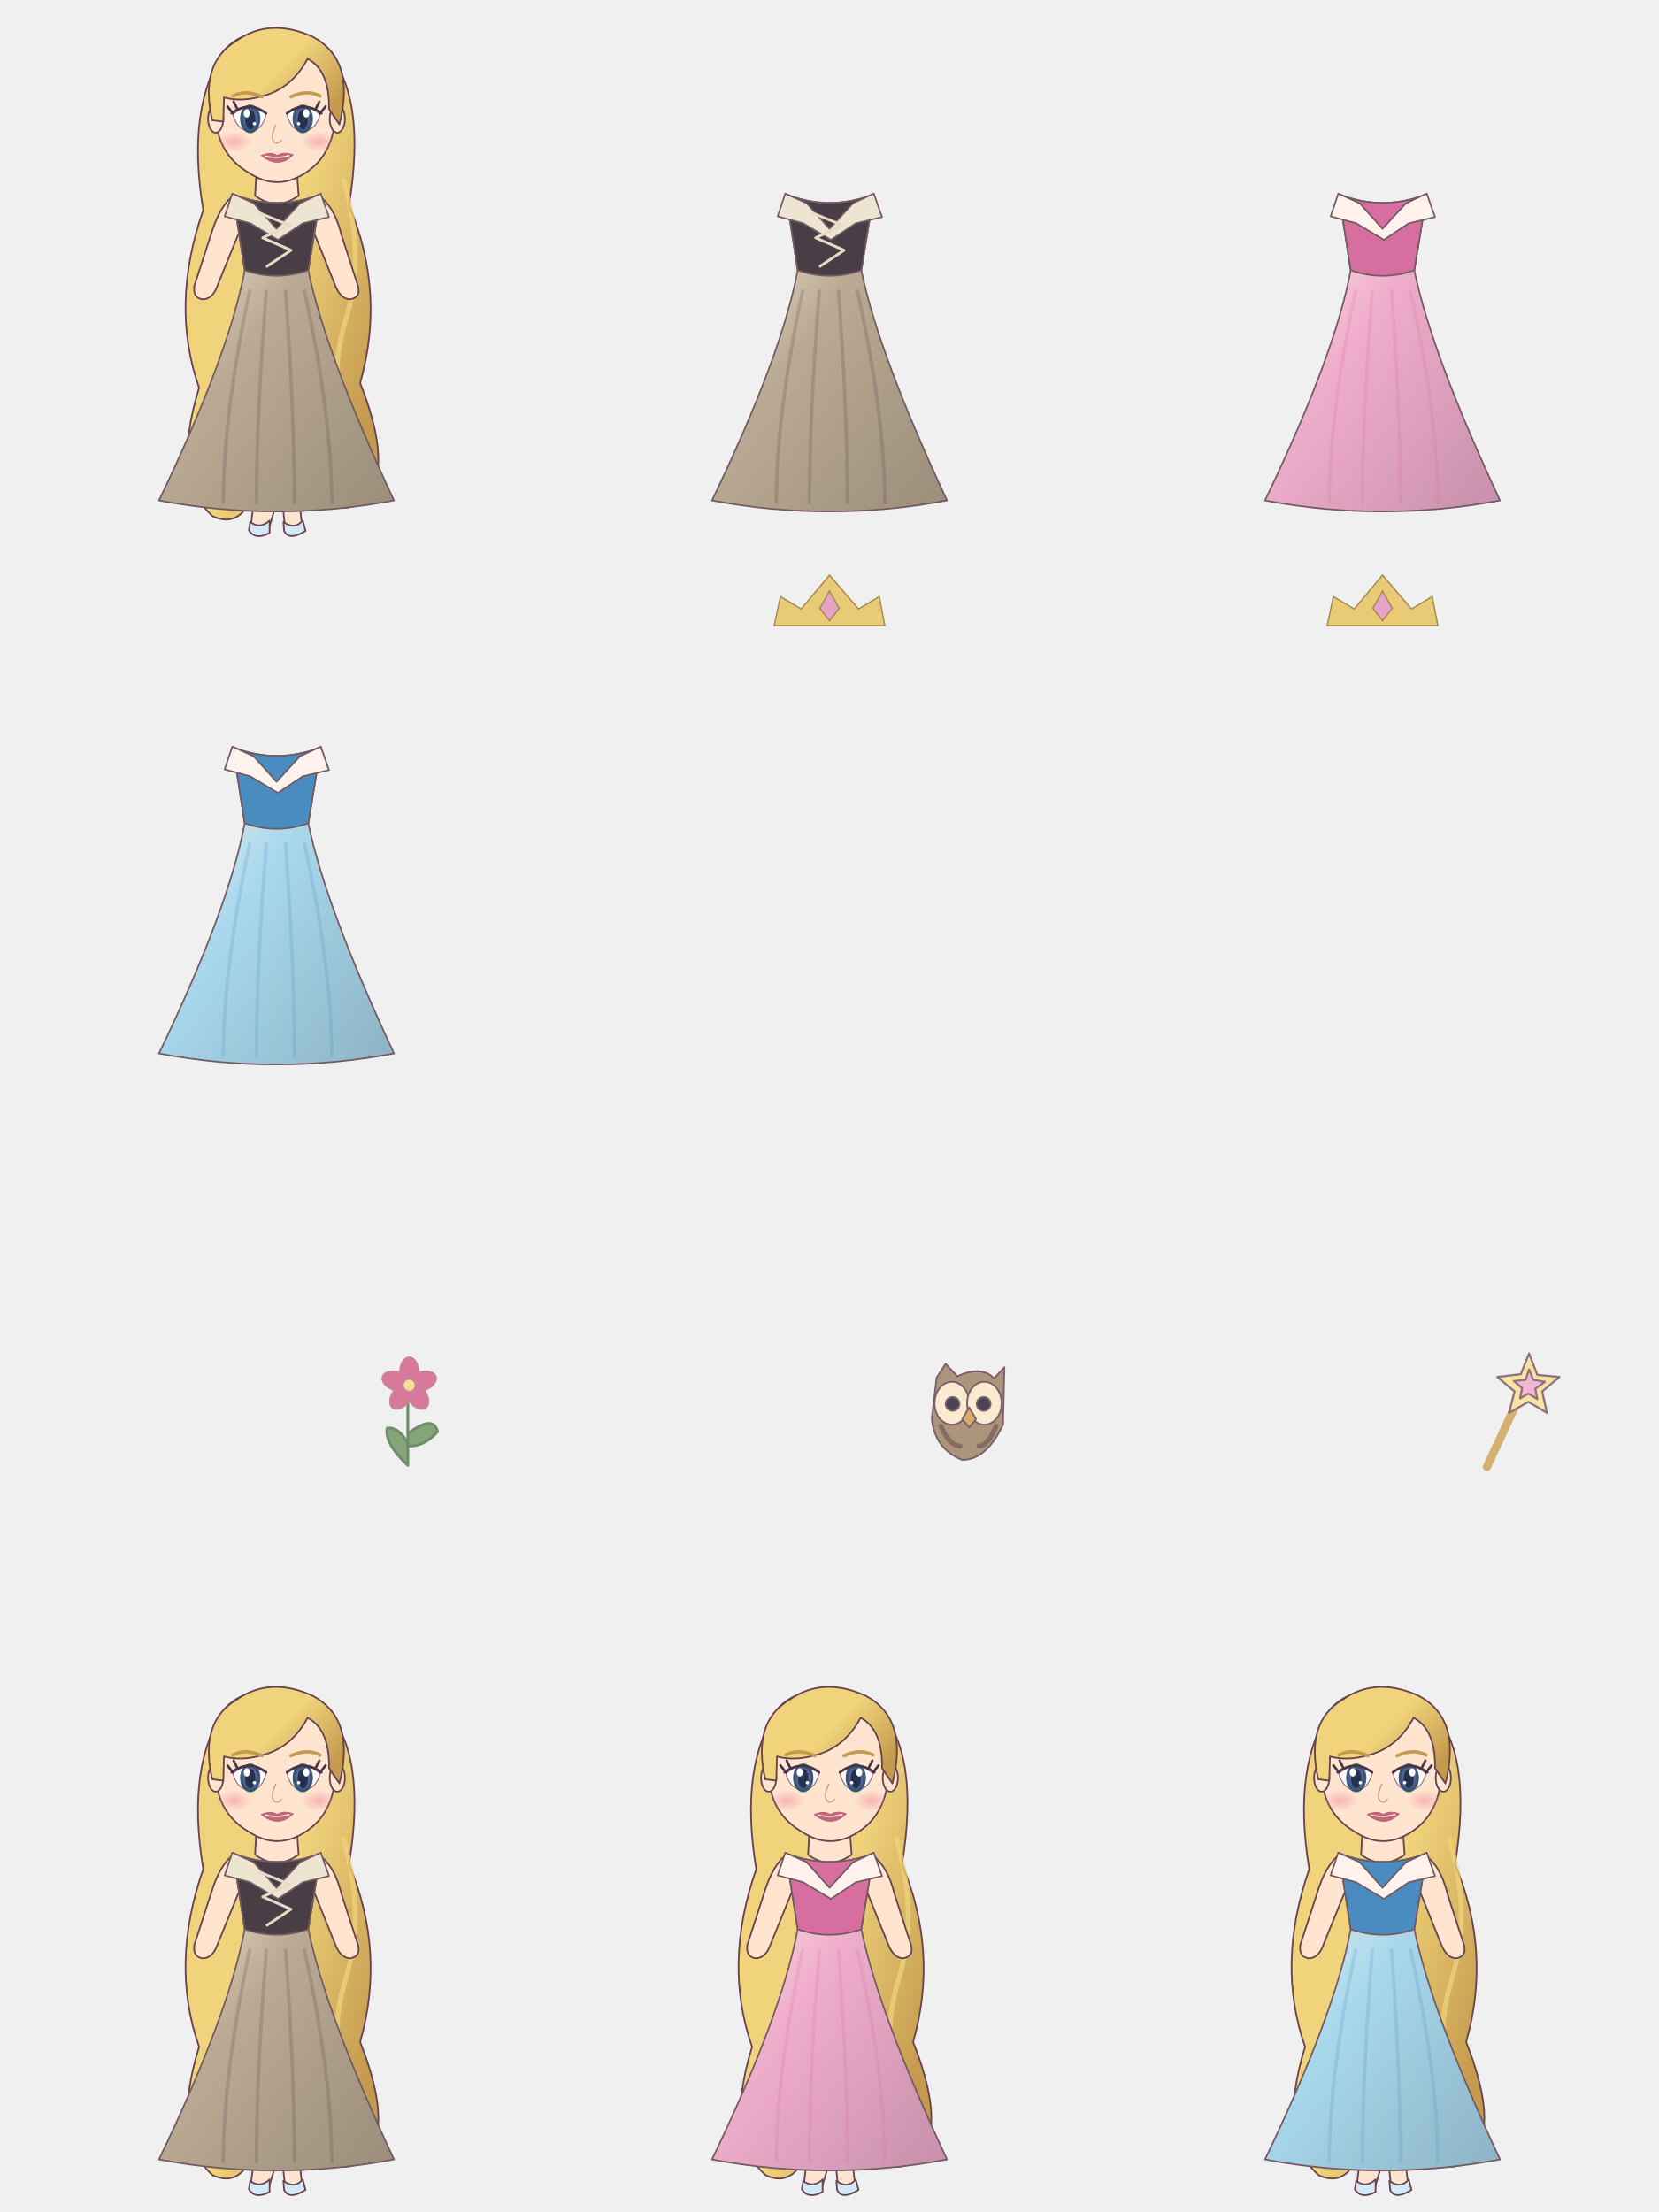
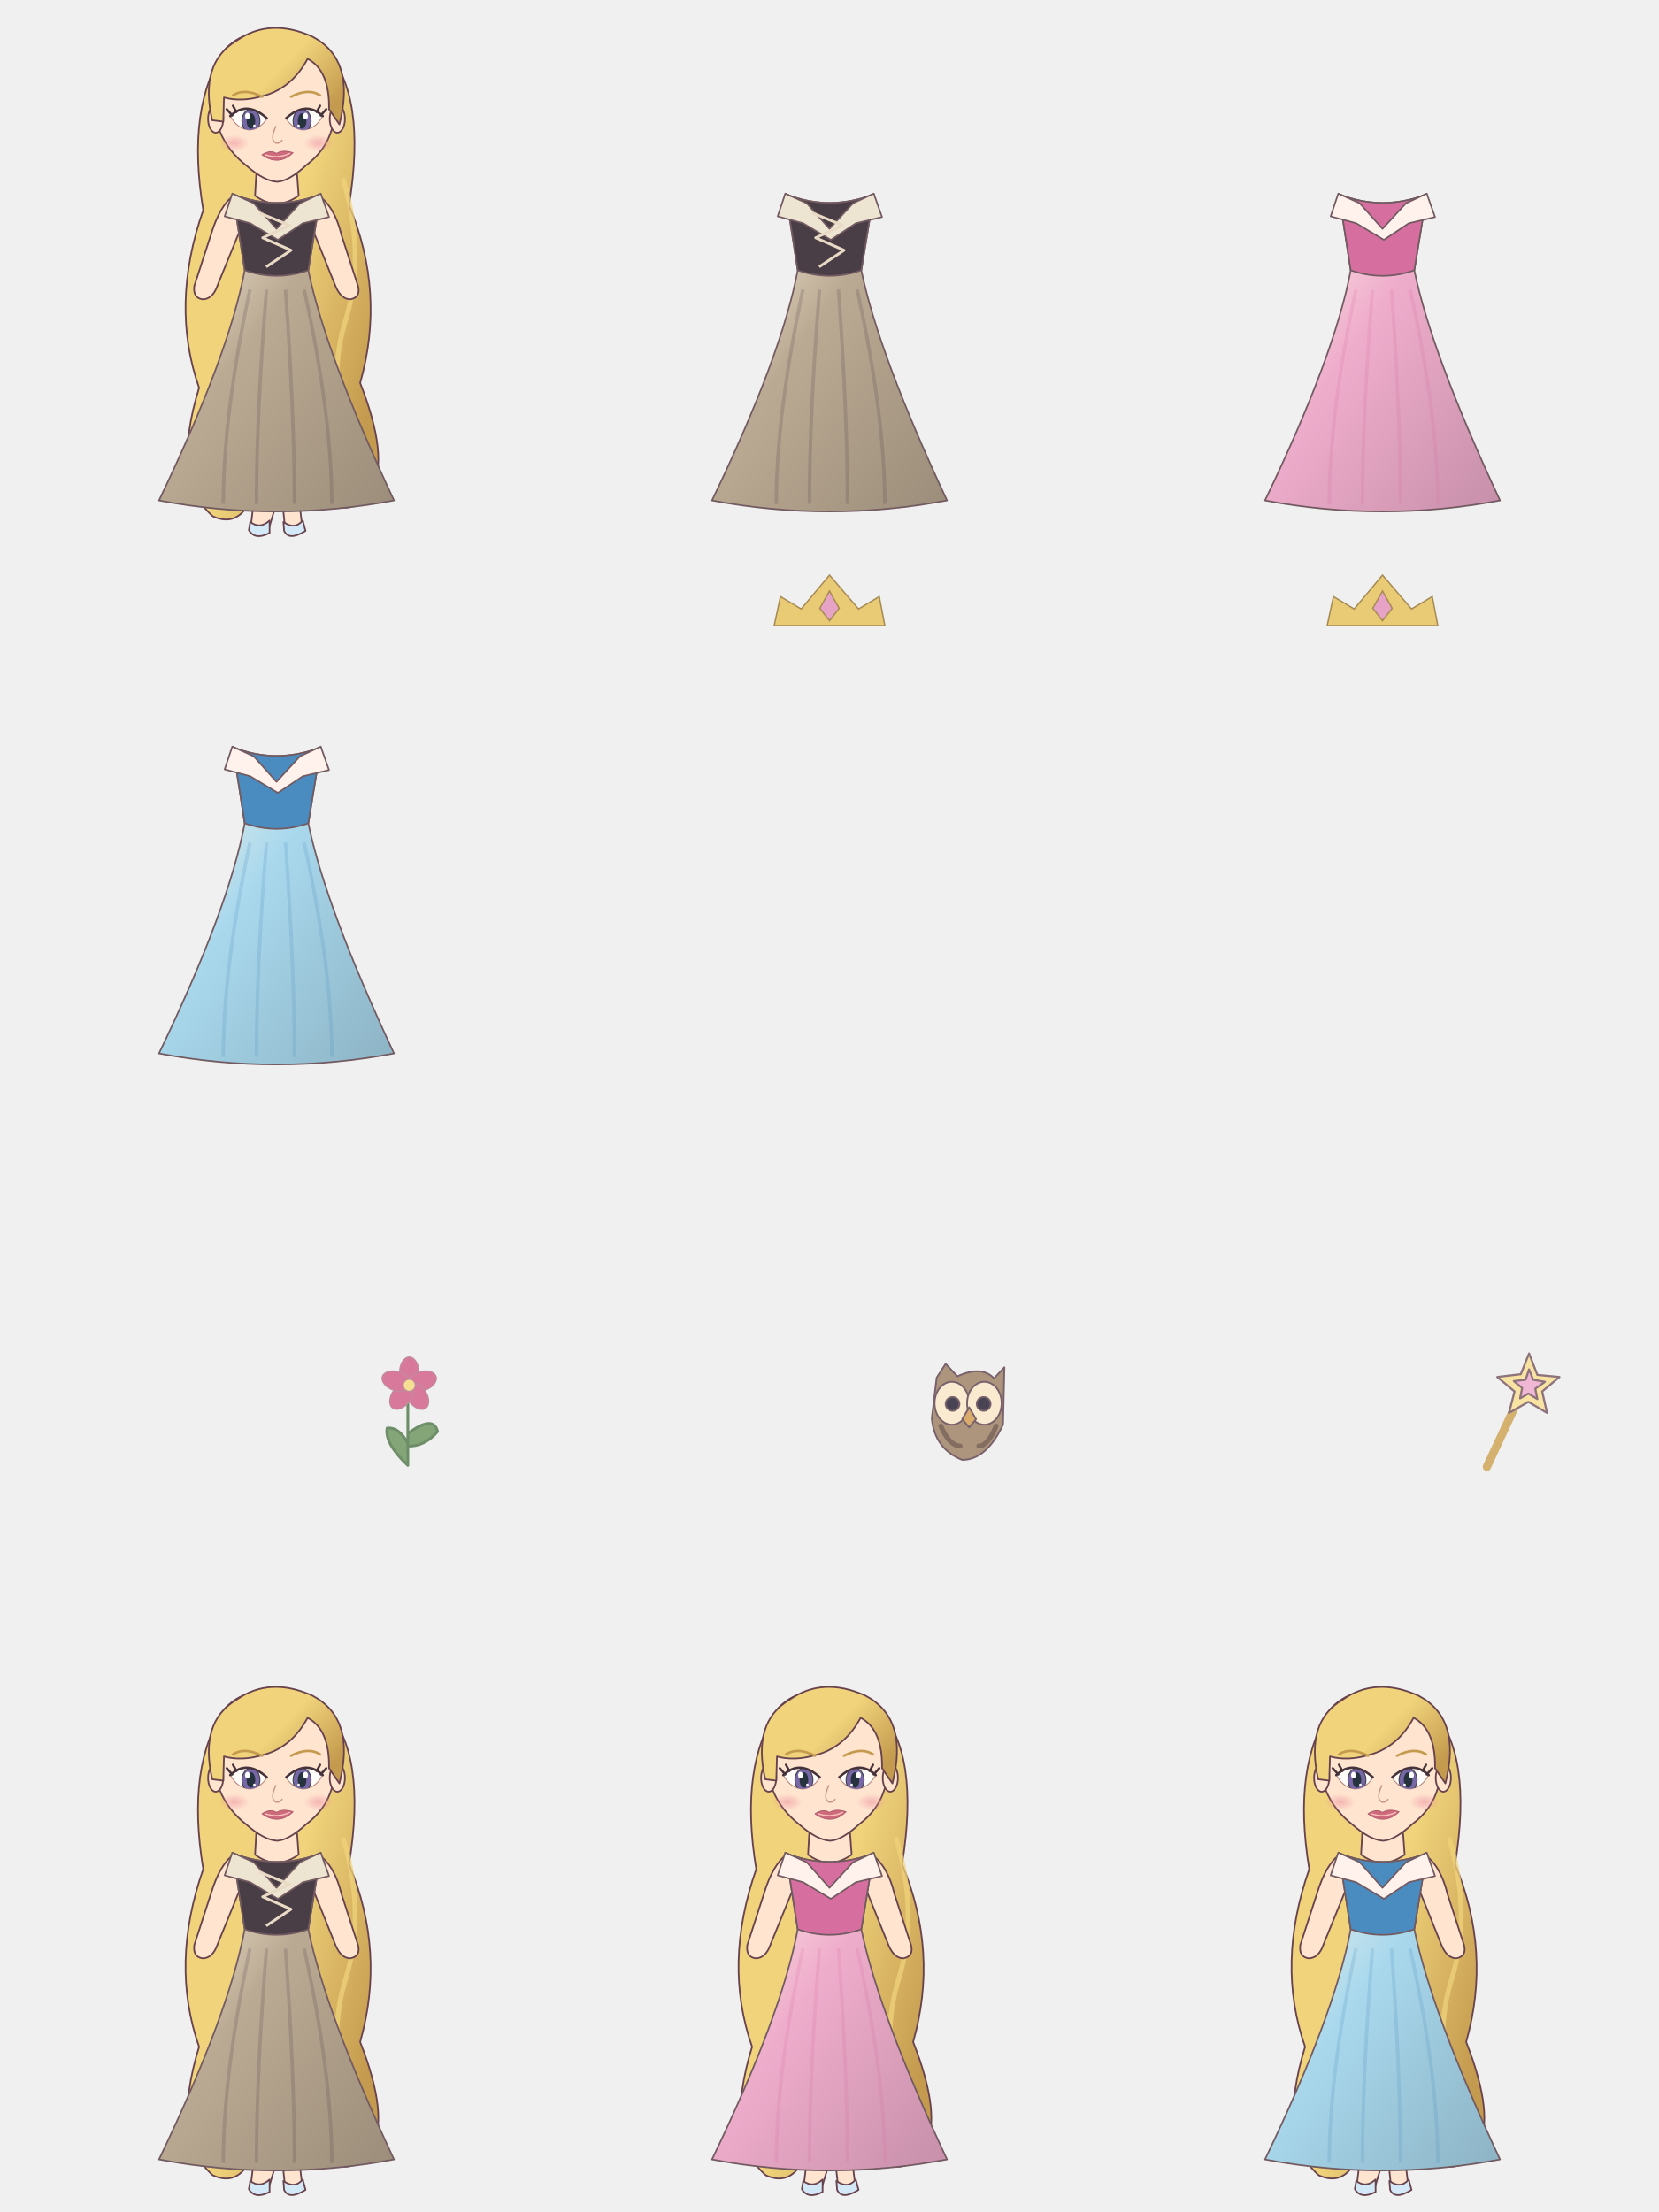
<svg xmlns="http://www.w3.org/2000/svg" width="2400" height="3200" viewBox="0 0 2400 3200">
  <g transform="translate(0 0)">
    <defs>
      <linearGradient id="aurora-face-0-hair" x2="1" y2=".7">
        <stop stop-color="#f0d37b" />
        <stop offset=".55" stop-color="#f0d37b" />
        <stop offset="1" stop-color="#c49a4e" />
      </linearGradient>
      <radialGradient id="aurora-face-0-skin" cx=".4" cy=".3" r=".8">
        <stop stop-color="#ffe4cf" />
        <stop offset="1" stop-color="#ffe4cf" />
      </radialGradient>
      <radialGradient id="aurora-face-0-iris">
        <stop stop-color="#b1e4d8" />
        <stop offset=".45" stop-color="#736caf" />
        <stop offset="1" stop-color="#274d69" />
      </radialGradient>
      <radialGradient id="aurora-face-0-blush">
        <stop stop-color="#ec8d9b" stop-opacity=".55" />
        <stop offset="1" stop-color="#ec8d9b" stop-opacity="0" />
      </radialGradient>
    </defs>
    <g transform="translate(100 0)" stroke="#68434e" stroke-width="2.4" stroke-linejoin="round" stroke-linecap="round">
      <path d="M226 72 Q169 153 194 304 Q146 441 188 561 Q147 694 208 747 Q248 765 267 713 L351 711 Q406 760 438 707 Q463 661 421 554 Q458 424 405 297 Q431 136 371 73Z" fill="url(#aurora-face-0-hair)" />
      <path d="M208 258 Q189 367 218 453 T211 670" fill="none" stroke="#f0d37b" stroke-width="7" opacity=".75" />
      <path d="M397 261 Q429 370 400 463 T408 662" fill="none" stroke="#f0d37b" stroke-width="7" opacity=".75" />
      <path d="M272 228 L269 283 Q300 306 332 283 L328 228 M238 283 Q218 297 205 340 L181 414 Q179 431 193 433 Q208 433 215 412 L248 331 M361 283 Q384 299 394 340 L418 414 Q422 430 407 433 Q393 433 385 413 L352 331 M267 726 L263 760 Q264 776 287 771 L299 731 M309 731 L312 760 Q315 777 338 769 L333 726" fill="#ffe4cf" />
      <path d="M262 755 Q276 766 290 753 L290 771 Q269 782 260 767Z M310 755 Q326 767 338 753 L342 768 Q318 783 311 768Z" fill="#d4e9f7" />
-       <path d="M213 128 Q204 78 247 55 Q298 33 349 57 Q395 81 389 135 L382 191 Q373 230 342 250 Q301 277 260 250 Q226 230 216 194Z" fill="url(#aurora-face-0-skin)" />
+       <path d="M213 128 Q204 78 247 55 Q298 33 349 57 Q395 81 389 135 L380 187 Q371 218 343 239 Q318 262 301 263 Q282 262 257 240 Q230 219 218 190Z" fill="url(#aurora-face-0-skin)" />
      <ellipse cx="212" cy="172" rx="11" ry="20" fill="#ffe4cf" />
      <ellipse cx="388" cy="172" rx="11" ry="20" fill="#ffe4cf" />
      <path d="M207 174 Q188 91 242 59 Q290 25 352 53 Q415 86 391 180 L376 158 Q377 102 345 85 Q322 128 280 139 Q249 148 224 141 L223 176Z" fill="url(#aurora-face-0-hair)" />
-       <g transform="translate(261 169) scale(1 1)">
-         <path d="M-24 -3 Q-4 -23 24 -4 Q18 21 0 21 Q-18 19 -24 -3Z" fill="#fffaf7" stroke="#976c80" stroke-width="1.5" />
-         <ellipse cx="1" cy="3" rx="14" ry="20" fill="url(#aurora-face-0-iris)" stroke="#385c68" stroke-width="1.4" />
-         <ellipse cx="1" cy="4" rx="7.5" ry="14" fill="#24334d" stroke="none" />
-         <ellipse cx="-4" cy="-5" rx="4.5" ry="6" fill="#fff" stroke="none" />
-         <circle cx="7" cy="10" r="2.4" fill="#fff" stroke="none" />
-         <path d="M-26 -5 Q0 -24 24 -5 M-24 -5 l-8 -10 M-18 -12 l-5 -10" fill="none" stroke="#473247" stroke-width="3.5" />
-         <path d="M-24 -30 Q-6 -40 18 -29" fill="none" stroke="#c49a4e" stroke-width="4.8" />
-       </g>
-       <g transform="translate(339 169) scale(-1 1)">
-         <path d="M-24 -3 Q-4 -23 24 -4 Q18 21 0 21 Q-18 19 -24 -3Z" fill="#fffaf7" stroke="#976c80" stroke-width="1.5" />
-         <ellipse cx="1" cy="3" rx="14" ry="20" fill="url(#aurora-face-0-iris)" stroke="#385c68" stroke-width="1.4" />
-         <ellipse cx="1" cy="4" rx="7.5" ry="14" fill="#24334d" stroke="none" />
-         <ellipse cx="-4" cy="-5" rx="4.5" ry="6" fill="#fff" stroke="none" />
-         <circle cx="7" cy="10" r="2.4" fill="#fff" stroke="none" />
-         <path d="M-26 -5 Q0 -24 24 -5 M-24 -5 l-8 -10 M-18 -12 l-5 -10" fill="none" stroke="#473247" stroke-width="3.5" />
-         <path d="M-24 -30 Q-6 -40 18 -29" fill="none" stroke="#c49a4e" stroke-width="4.8" />
-       </g>
-       <ellipse cx="239" cy="205" rx="26" ry="15" fill="url(#aurora-face-0-blush)" stroke="none" />
-       <ellipse cx="361" cy="205" rx="26" ry="15" fill="url(#aurora-face-0-blush)" stroke="none" />
-       <path d="M299 181 Q289 202 299 207 Q305 207 307 203" fill="none" stroke="#d09d8e" stroke-width="2" />
-       <path d="M278 225 Q292 219 301 225 Q311 219 324 224 Q303 245 278 225Z" fill="#c8657b" stroke="#b96374" stroke-width="1.3" />
-       <path d="M284 226 Q302 230 318 225" fill="none" stroke="#fff0e7" stroke-width="2" />
+       <g transform="translate(260 174) scale(1 1)">
+         <defs>
+           <clipPath id="aurora-face-0-eye-260">
+             <path d="M-26 -5 Q-3 -28 26 -2 Q15 14 0 14 Q-17 12 -26 -5Z" />
+           </clipPath>
+         </defs>
+         <path d="M-26 -5 Q-3 -28 26 -2 Q15 14 0 14 Q-17 12 -26 -5Z" fill="#fffdf9" stroke="#b7877f" stroke-width="1.4" />
+         <g clip-path="url(#aurora-face-0-eye-260)">
+           <ellipse cx="3" cy="1" rx="13" ry="17" fill="#7867a7" stroke="#3f424b" stroke-width="1.5" />
+           <ellipse cx="3" cy="1" rx="6.24" ry="11.2" fill="#26323d" stroke="none" />
+           <ellipse cx="-2" cy="-6" rx="3.5" ry="4.8" fill="#fff" stroke="none" />
+           <circle cx="8" cy="8" r="1.8" fill="#fff" stroke="none" />
+         </g>
+         <path d="M-27 -6 Q-3 -29 26 -3 M-24 -7 l-8 -9 M-18 -12 l-5 -9" fill="none" stroke="#45333c" stroke-width="3.3" />
+         <path d="M-23 -36 Q-6 -47 19 -34" fill="none" stroke="#c49a4e" stroke-width="3.5" />
+       </g>
+       <g transform="translate(340 174) scale(-1 1)">
+         <defs>
+           <clipPath id="aurora-face-0-eye-340">
+             <path d="M-26 -5 Q-3 -28 26 -2 Q15 14 0 14 Q-17 12 -26 -5Z" />
+           </clipPath>
+         </defs>
+         <path d="M-26 -5 Q-3 -28 26 -2 Q15 14 0 14 Q-17 12 -26 -5Z" fill="#fffdf9" stroke="#b7877f" stroke-width="1.4" />
+         <g clip-path="url(#aurora-face-0-eye-340)">
+           <ellipse cx="3" cy="1" rx="13" ry="17" fill="#7867a7" stroke="#3f424b" stroke-width="1.5" />
+           <ellipse cx="3" cy="1" rx="6.24" ry="11.2" fill="#26323d" stroke="none" />
+           <ellipse cx="-2" cy="-6" rx="3.5" ry="4.8" fill="#fff" stroke="none" />
+           <circle cx="8" cy="8" r="1.8" fill="#fff" stroke="none" />
+         </g>
+         <path d="M-27 -6 Q-3 -29 26 -3 M-24 -7 l-8 -9 M-18 -12 l-5 -9" fill="none" stroke="#45333c" stroke-width="3.3" />
+         <path d="M-23 -36 Q-6 -47 19 -34" fill="none" stroke="#c49a4e" stroke-width="3.5" />
+       </g>
+       <ellipse cx="239" cy="207" rx="22" ry="12" fill="url(#aurora-face-0-blush)" stroke="none" />
+       <ellipse cx="361" cy="207" rx="22" ry="12" fill="url(#aurora-face-0-blush)" stroke="none" />
+       <path d="M299 183 Q290 202 299 207 Q305 208 308 203" fill="none" stroke="#c6927e" stroke-width="1.8" />
+       <path d="M279 224 Q291 216 300 222 Q309 216 324 221 Q303 241 279 224Z" fill="#ce6a7c" stroke="#ad596b" stroke-width="1.2" />
+       <path d="M284 224 Q302 230 319 222" fill="none" stroke="#f8c4bb" stroke-width="1.8" />
    </g>
    <defs>
      <linearGradient id="aurora-costume-0-dress" x1="0" y1="0" x2="1" y2="1">
        <stop stop-color="#fff7e7" />
        <stop offset=".42" stop-color="#bbaa93" />
        <stop offset="1" stop-color="#9b8d7a" />
      </linearGradient>
      <linearGradient id="aurora-costume-0-hair" x2="1" y2=".8">
        <stop stop-color="#fff3cf" />
        <stop offset=".4" stop-color="#bbaa93" />
        <stop offset="1" stop-color="#9b8d7a" />
      </linearGradient>
      <radialGradient id="aurora-costume-0-skin">
        <stop stop-color="#fff1df" />
        <stop offset="1" stop-color="#efc9b1" />
      </radialGradient>
    </defs>
    <g transform="translate(100 0)" stroke="#725a61" stroke-width="2.3" stroke-linejoin="round">
      <path d="M237 281 Q300 306 364 281 L346 391 Q371 512 470 724 Q300 756 130 724 Q231 514 254 391Z" fill="url(#aurora-costume-0-dress)" />
      <path d="M237 281 Q300 306 364 281 L346 391 Q300 407 254 391Z" fill="#493d46" />
      <path d="M261.5 419 Q223 600 223 729" fill="none" stroke="#493d46" opacity=".2" stroke-width="5" />
      <path d="M285.5 419 Q271 600 271 729" fill="none" stroke="#493d46" opacity=".2" stroke-width="5" />
      <path d="M313.0 419 Q326 600 326 729" fill="none" stroke="#493d46" opacity=".2" stroke-width="5" />
      <path d="M340.0 419 Q380 600 380 729" fill="none" stroke="#493d46" opacity=".2" stroke-width="5" />
      <path d="M236 280 L267 294 L300 331 L334 294 L364 280 L376 314 L338 323 L302 347 L262 323 L225 313Z" fill="#eee4d2" />
      <path d="M275 308 L319 326 L280 344 L321 362 L285 386" stroke="#e8dac4" fill="none" stroke-width="4" />
    </g>
  </g>
  <g transform="translate(800 0)">
    <defs>
      <linearGradient id="aurora-costume-0-dress" x1="0" y1="0" x2="1" y2="1">
        <stop stop-color="#fff7e7" />
        <stop offset=".42" stop-color="#bbaa93" />
        <stop offset="1" stop-color="#9b8d7a" />
      </linearGradient>
      <linearGradient id="aurora-costume-0-hair" x2="1" y2=".8">
        <stop stop-color="#fff3cf" />
        <stop offset=".4" stop-color="#bbaa93" />
        <stop offset="1" stop-color="#9b8d7a" />
      </linearGradient>
      <radialGradient id="aurora-costume-0-skin">
        <stop stop-color="#fff1df" />
        <stop offset="1" stop-color="#efc9b1" />
      </radialGradient>
    </defs>
    <g transform="translate(100 0)" stroke="#725a61" stroke-width="2.3" stroke-linejoin="round">
      <path d="M237 281 Q300 306 364 281 L346 391 Q371 512 470 724 Q300 756 130 724 Q231 514 254 391Z" fill="url(#aurora-costume-0-dress)" />
      <path d="M237 281 Q300 306 364 281 L346 391 Q300 407 254 391Z" fill="#493d46" />
      <path d="M261.5 419 Q223 600 223 729" fill="none" stroke="#493d46" opacity=".2" stroke-width="5" />
      <path d="M285.5 419 Q271 600 271 729" fill="none" stroke="#493d46" opacity=".2" stroke-width="5" />
      <path d="M313.0 419 Q326 600 326 729" fill="none" stroke="#493d46" opacity=".2" stroke-width="5" />
      <path d="M340.0 419 Q380 600 380 729" fill="none" stroke="#493d46" opacity=".2" stroke-width="5" />
      <path d="M236 280 L267 294 L300 331 L334 294 L364 280 L376 314 L338 323 L302 347 L262 323 L225 313Z" fill="#eee4d2" />
      <path d="M275 308 L319 326 L280 344 L321 362 L285 386" stroke="#e8dac4" fill="none" stroke-width="4" />
    </g>
  </g>
  <g transform="translate(1600 0)">
    <defs>
      <linearGradient id="aurora-costume-1-dress" x1="0" y1="0" x2="1" y2="1">
        <stop stop-color="#fff7e7" />
        <stop offset=".42" stop-color="#efadcc" />
        <stop offset="1" stop-color="#c68fa9" />
      </linearGradient>
      <linearGradient id="aurora-costume-1-hair" x2="1" y2=".8">
        <stop stop-color="#fff3cf" />
        <stop offset=".4" stop-color="#efadcc" />
        <stop offset="1" stop-color="#c68fa9" />
      </linearGradient>
      <radialGradient id="aurora-costume-1-skin">
        <stop stop-color="#fff1df" />
        <stop offset="1" stop-color="#efc9b1" />
      </radialGradient>
    </defs>
    <g transform="translate(100 0)" stroke="#725a61" stroke-width="2.3" stroke-linejoin="round">
      <path d="M237 281 Q300 306 364 281 L346 391 Q371 512 470 724 Q300 756 130 724 Q231 514 254 391Z" fill="url(#aurora-costume-1-dress)" />
      <path d="M237 281 Q300 306 364 281 L346 391 Q300 407 254 391Z" fill="#d66f9f" />
      <path d="M261.5 419 Q223 600 223 729" fill="none" stroke="#d66f9f" opacity=".2" stroke-width="5" />
      <path d="M285.5 419 Q271 600 271 729" fill="none" stroke="#d66f9f" opacity=".2" stroke-width="5" />
      <path d="M313.0 419 Q326 600 326 729" fill="none" stroke="#d66f9f" opacity=".2" stroke-width="5" />
      <path d="M340.0 419 Q380 600 380 729" fill="none" stroke="#d66f9f" opacity=".2" stroke-width="5" />
      <path d="M236 280 L267 294 L300 331 L334 294 L364 280 L376 314 L338 323 L302 347 L262 323 L225 313Z" fill="#fff1eb" />
    </g>
  </g>
  <g transform="translate(0 800)">
    <defs>
      <linearGradient id="aurora-costume-2-dress" x1="0" y1="0" x2="1" y2="1">
        <stop stop-color="#fff7e7" />
        <stop offset=".42" stop-color="#a9d8ed" />
        <stop offset="1" stop-color="#8cb3c4" />
      </linearGradient>
      <linearGradient id="aurora-costume-2-hair" x2="1" y2=".8">
        <stop stop-color="#fff3cf" />
        <stop offset=".4" stop-color="#a9d8ed" />
        <stop offset="1" stop-color="#8cb3c4" />
      </linearGradient>
      <radialGradient id="aurora-costume-2-skin">
        <stop stop-color="#fff1df" />
        <stop offset="1" stop-color="#efc9b1" />
      </radialGradient>
    </defs>
    <g transform="translate(100 0)" stroke="#725a61" stroke-width="2.3" stroke-linejoin="round">
      <path d="M237 281 Q300 306 364 281 L346 391 Q371 512 470 724 Q300 756 130 724 Q231 514 254 391Z" fill="url(#aurora-costume-2-dress)" />
      <path d="M237 281 Q300 306 364 281 L346 391 Q300 407 254 391Z" fill="#4a8bc0" />
      <path d="M261.5 419 Q223 600 223 729" fill="none" stroke="#4a8bc0" opacity=".2" stroke-width="5" />
      <path d="M285.5 419 Q271 600 271 729" fill="none" stroke="#4a8bc0" opacity=".2" stroke-width="5" />
      <path d="M313.0 419 Q326 600 326 729" fill="none" stroke="#4a8bc0" opacity=".2" stroke-width="5" />
      <path d="M340.0 419 Q380 600 380 729" fill="none" stroke="#4a8bc0" opacity=".2" stroke-width="5" />
      <path d="M236 280 L267 294 L300 331 L334 294 L364 280 L376 314 L338 323 L302 347 L262 323 L225 313Z" fill="#fff1eb" />
    </g>
  </g>
  <g transform="translate(800 800)">
    <g fill="#e9cb76" stroke="#a68b54" stroke-width="2">
      <path d="M320 105 L329 63 L359 81 L400 32 L442 81 L472 63 L480 105Z" />
      <path d="M400 55 l14 25 -14 18 -14 -18Z" fill="#e7a3c5" />
    </g>
  </g>
  <g transform="translate(1600 800)">
    <g fill="#e9cb76" stroke="#a68b54" stroke-width="2">
      <path d="M320 105 L329 63 L359 81 L400 32 L442 81 L472 63 L480 105Z" />
      <path d="M400 55 l14 25 -14 18 -14 -18Z" fill="#e7a3c5" />
    </g>
  </g>
  <g transform="translate(0 1600)">
    <g transform="translate(515 348)" stroke="#79616b" stroke-width="2.5" stroke-linejoin="round" stroke-linecap="round">
      <path d="M75 82 V172 Q41 140 45 118 Q62 116 75 140 M75 126 Q112 98 118 123 Q99 145 75 144" fill="#84a577" stroke="#6e8e69" stroke-width="4" />
      <g transform="translate(77 56)" fill="#d8789b" stroke="#bf8d9b" stroke-width="1.6">
        <ellipse rx="13.92" ry="22.04" transform="rotate(0) translate(0 -18.85)" />
        <ellipse rx="13.92" ry="22.04" transform="rotate(72) translate(0 -18.85)" />
        <ellipse rx="13.92" ry="22.04" transform="rotate(144) translate(0 -18.85)" />
        <ellipse rx="13.92" ry="22.04" transform="rotate(216) translate(0 -18.85)" />
        <ellipse rx="13.92" ry="22.04" transform="rotate(288) translate(0 -18.85)" />
        <circle r="8.7" fill="#f6df92" />
      </g>
    </g>
  </g>
  <g transform="translate(800 1600)">
    <g transform="translate(515 348)" stroke="#79616b" stroke-width="2.5" stroke-linejoin="round" stroke-linecap="round">
      <path d="M40 45 L53 25 L70 43 Q105 27 123 46 L138 30 L136 113 Q112 164 77 164 Q37 148 33 104Z" fill="#ad947c" />
      <ellipse cx="62" cy="82" rx="25" ry="31" fill="#f9ead0" />
      <ellipse cx="109" cy="82" rx="25" ry="31" fill="#f9ead0" />
      <circle cx="63" cy="83" r="10" fill="#494453" />
      <circle cx="108" cy="83" r="10" fill="#494453" />
      <path d="M77 105 l10 -17 10 17 -10 12Z" fill="#d8ab6d" />
      <path d="M46 115 Q58 143 74 144 M126 115 Q114 144 101 144" fill="none" stroke="#826d60" stroke-width="7" />
    </g>
  </g>
  <g transform="translate(1600 1600)">
    <g stroke="#8d737c" stroke-width="3" stroke-linecap="round" stroke-linejoin="round">
      <path d="M551 522 L613 389" stroke="#d4b16f" stroke-width="12" />
      <path d="M612 358 L624 389 L656 392 L631 413 L638 444 L611 428 L583 444 L591 413 L566 392 L600 388Z" fill="#f9e3a3" />
      <path d="M612 381 L618 396 L635 399 L621 409 L624 424 L611 416 L599 423 L602 408 L590 398 L607 396Z" fill="#f0b7d4" />
    </g>
  </g>
  <g transform="translate(0 2400)">
    <defs>
      <linearGradient id="aurora-face-0-hair" x2="1" y2=".7">
        <stop stop-color="#f0d37b" />
        <stop offset=".55" stop-color="#f0d37b" />
        <stop offset="1" stop-color="#c49a4e" />
      </linearGradient>
      <radialGradient id="aurora-face-0-skin" cx=".4" cy=".3" r=".8">
        <stop stop-color="#ffe4cf" />
        <stop offset="1" stop-color="#ffe4cf" />
      </radialGradient>
      <radialGradient id="aurora-face-0-iris">
        <stop stop-color="#b1e4d8" />
        <stop offset=".45" stop-color="#736caf" />
        <stop offset="1" stop-color="#274d69" />
      </radialGradient>
      <radialGradient id="aurora-face-0-blush">
        <stop stop-color="#ec8d9b" stop-opacity=".55" />
        <stop offset="1" stop-color="#ec8d9b" stop-opacity="0" />
      </radialGradient>
    </defs>
    <g transform="translate(100 0)" stroke="#68434e" stroke-width="2.4" stroke-linejoin="round" stroke-linecap="round">
      <path d="M226 72 Q169 153 194 304 Q146 441 188 561 Q147 694 208 747 Q248 765 267 713 L351 711 Q406 760 438 707 Q463 661 421 554 Q458 424 405 297 Q431 136 371 73Z" fill="url(#aurora-face-0-hair)" />
      <path d="M208 258 Q189 367 218 453 T211 670" fill="none" stroke="#f0d37b" stroke-width="7" opacity=".75" />
      <path d="M397 261 Q429 370 400 463 T408 662" fill="none" stroke="#f0d37b" stroke-width="7" opacity=".75" />
      <path d="M272 228 L269 283 Q300 306 332 283 L328 228 M238 283 Q218 297 205 340 L181 414 Q179 431 193 433 Q208 433 215 412 L248 331 M361 283 Q384 299 394 340 L418 414 Q422 430 407 433 Q393 433 385 413 L352 331 M267 726 L263 760 Q264 776 287 771 L299 731 M309 731 L312 760 Q315 777 338 769 L333 726" fill="#ffe4cf" />
      <path d="M262 755 Q276 766 290 753 L290 771 Q269 782 260 767Z M310 755 Q326 767 338 753 L342 768 Q318 783 311 768Z" fill="#d4e9f7" />
-       <path d="M213 128 Q204 78 247 55 Q298 33 349 57 Q395 81 389 135 L382 191 Q373 230 342 250 Q301 277 260 250 Q226 230 216 194Z" fill="url(#aurora-face-0-skin)" />
+       <path d="M213 128 Q204 78 247 55 Q298 33 349 57 Q395 81 389 135 L380 187 Q371 218 343 239 Q318 262 301 263 Q282 262 257 240 Q230 219 218 190Z" fill="url(#aurora-face-0-skin)" />
      <ellipse cx="212" cy="172" rx="11" ry="20" fill="#ffe4cf" />
      <ellipse cx="388" cy="172" rx="11" ry="20" fill="#ffe4cf" />
      <path d="M207 174 Q188 91 242 59 Q290 25 352 53 Q415 86 391 180 L376 158 Q377 102 345 85 Q322 128 280 139 Q249 148 224 141 L223 176Z" fill="url(#aurora-face-0-hair)" />
-       <g transform="translate(261 169) scale(1 1)">
-         <path d="M-24 -3 Q-4 -23 24 -4 Q18 21 0 21 Q-18 19 -24 -3Z" fill="#fffaf7" stroke="#976c80" stroke-width="1.5" />
-         <ellipse cx="1" cy="3" rx="14" ry="20" fill="url(#aurora-face-0-iris)" stroke="#385c68" stroke-width="1.4" />
-         <ellipse cx="1" cy="4" rx="7.5" ry="14" fill="#24334d" stroke="none" />
-         <ellipse cx="-4" cy="-5" rx="4.5" ry="6" fill="#fff" stroke="none" />
-         <circle cx="7" cy="10" r="2.4" fill="#fff" stroke="none" />
-         <path d="M-26 -5 Q0 -24 24 -5 M-24 -5 l-8 -10 M-18 -12 l-5 -10" fill="none" stroke="#473247" stroke-width="3.5" />
-         <path d="M-24 -30 Q-6 -40 18 -29" fill="none" stroke="#c49a4e" stroke-width="4.8" />
-       </g>
-       <g transform="translate(339 169) scale(-1 1)">
-         <path d="M-24 -3 Q-4 -23 24 -4 Q18 21 0 21 Q-18 19 -24 -3Z" fill="#fffaf7" stroke="#976c80" stroke-width="1.5" />
-         <ellipse cx="1" cy="3" rx="14" ry="20" fill="url(#aurora-face-0-iris)" stroke="#385c68" stroke-width="1.4" />
-         <ellipse cx="1" cy="4" rx="7.5" ry="14" fill="#24334d" stroke="none" />
-         <ellipse cx="-4" cy="-5" rx="4.5" ry="6" fill="#fff" stroke="none" />
-         <circle cx="7" cy="10" r="2.4" fill="#fff" stroke="none" />
-         <path d="M-26 -5 Q0 -24 24 -5 M-24 -5 l-8 -10 M-18 -12 l-5 -10" fill="none" stroke="#473247" stroke-width="3.5" />
-         <path d="M-24 -30 Q-6 -40 18 -29" fill="none" stroke="#c49a4e" stroke-width="4.8" />
-       </g>
-       <ellipse cx="239" cy="205" rx="26" ry="15" fill="url(#aurora-face-0-blush)" stroke="none" />
-       <ellipse cx="361" cy="205" rx="26" ry="15" fill="url(#aurora-face-0-blush)" stroke="none" />
-       <path d="M299 181 Q289 202 299 207 Q305 207 307 203" fill="none" stroke="#d09d8e" stroke-width="2" />
-       <path d="M278 225 Q292 219 301 225 Q311 219 324 224 Q303 245 278 225Z" fill="#c8657b" stroke="#b96374" stroke-width="1.3" />
-       <path d="M284 226 Q302 230 318 225" fill="none" stroke="#fff0e7" stroke-width="2" />
+       <g transform="translate(260 174) scale(1 1)">
+         <defs>
+           <clipPath id="aurora-face-0-eye-260">
+             <path d="M-26 -5 Q-3 -28 26 -2 Q15 14 0 14 Q-17 12 -26 -5Z" />
+           </clipPath>
+         </defs>
+         <path d="M-26 -5 Q-3 -28 26 -2 Q15 14 0 14 Q-17 12 -26 -5Z" fill="#fffdf9" stroke="#b7877f" stroke-width="1.4" />
+         <g clip-path="url(#aurora-face-0-eye-260)">
+           <ellipse cx="3" cy="1" rx="13" ry="17" fill="#7867a7" stroke="#3f424b" stroke-width="1.5" />
+           <ellipse cx="3" cy="1" rx="6.24" ry="11.2" fill="#26323d" stroke="none" />
+           <ellipse cx="-2" cy="-6" rx="3.5" ry="4.8" fill="#fff" stroke="none" />
+           <circle cx="8" cy="8" r="1.8" fill="#fff" stroke="none" />
+         </g>
+         <path d="M-27 -6 Q-3 -29 26 -3 M-24 -7 l-8 -9 M-18 -12 l-5 -9" fill="none" stroke="#45333c" stroke-width="3.3" />
+         <path d="M-23 -36 Q-6 -47 19 -34" fill="none" stroke="#c49a4e" stroke-width="3.5" />
+       </g>
+       <g transform="translate(340 174) scale(-1 1)">
+         <defs>
+           <clipPath id="aurora-face-0-eye-340">
+             <path d="M-26 -5 Q-3 -28 26 -2 Q15 14 0 14 Q-17 12 -26 -5Z" />
+           </clipPath>
+         </defs>
+         <path d="M-26 -5 Q-3 -28 26 -2 Q15 14 0 14 Q-17 12 -26 -5Z" fill="#fffdf9" stroke="#b7877f" stroke-width="1.4" />
+         <g clip-path="url(#aurora-face-0-eye-340)">
+           <ellipse cx="3" cy="1" rx="13" ry="17" fill="#7867a7" stroke="#3f424b" stroke-width="1.5" />
+           <ellipse cx="3" cy="1" rx="6.24" ry="11.2" fill="#26323d" stroke="none" />
+           <ellipse cx="-2" cy="-6" rx="3.5" ry="4.8" fill="#fff" stroke="none" />
+           <circle cx="8" cy="8" r="1.8" fill="#fff" stroke="none" />
+         </g>
+         <path d="M-27 -6 Q-3 -29 26 -3 M-24 -7 l-8 -9 M-18 -12 l-5 -9" fill="none" stroke="#45333c" stroke-width="3.3" />
+         <path d="M-23 -36 Q-6 -47 19 -34" fill="none" stroke="#c49a4e" stroke-width="3.5" />
+       </g>
+       <ellipse cx="239" cy="207" rx="22" ry="12" fill="url(#aurora-face-0-blush)" stroke="none" />
+       <ellipse cx="361" cy="207" rx="22" ry="12" fill="url(#aurora-face-0-blush)" stroke="none" />
+       <path d="M299 183 Q290 202 299 207 Q305 208 308 203" fill="none" stroke="#c6927e" stroke-width="1.8" />
+       <path d="M279 224 Q291 216 300 222 Q309 216 324 221 Q303 241 279 224Z" fill="#ce6a7c" stroke="#ad596b" stroke-width="1.2" />
+       <path d="M284 224 Q302 230 319 222" fill="none" stroke="#f8c4bb" stroke-width="1.8" />
    </g>
    <defs>
      <linearGradient id="aurora-costume-0-dress" x1="0" y1="0" x2="1" y2="1">
        <stop stop-color="#fff7e7" />
        <stop offset=".42" stop-color="#bbaa93" />
        <stop offset="1" stop-color="#9b8d7a" />
      </linearGradient>
      <linearGradient id="aurora-costume-0-hair" x2="1" y2=".8">
        <stop stop-color="#fff3cf" />
        <stop offset=".4" stop-color="#bbaa93" />
        <stop offset="1" stop-color="#9b8d7a" />
      </linearGradient>
      <radialGradient id="aurora-costume-0-skin">
        <stop stop-color="#fff1df" />
        <stop offset="1" stop-color="#efc9b1" />
      </radialGradient>
    </defs>
    <g transform="translate(100 0)" stroke="#725a61" stroke-width="2.3" stroke-linejoin="round">
      <path d="M237 281 Q300 306 364 281 L346 391 Q371 512 470 724 Q300 756 130 724 Q231 514 254 391Z" fill="url(#aurora-costume-0-dress)" />
      <path d="M237 281 Q300 306 364 281 L346 391 Q300 407 254 391Z" fill="#493d46" />
      <path d="M261.5 419 Q223 600 223 729" fill="none" stroke="#493d46" opacity=".2" stroke-width="5" />
      <path d="M285.5 419 Q271 600 271 729" fill="none" stroke="#493d46" opacity=".2" stroke-width="5" />
      <path d="M313.0 419 Q326 600 326 729" fill="none" stroke="#493d46" opacity=".2" stroke-width="5" />
      <path d="M340.0 419 Q380 600 380 729" fill="none" stroke="#493d46" opacity=".2" stroke-width="5" />
      <path d="M236 280 L267 294 L300 331 L334 294 L364 280 L376 314 L338 323 L302 347 L262 323 L225 313Z" fill="#eee4d2" />
      <path d="M275 308 L319 326 L280 344 L321 362 L285 386" stroke="#e8dac4" fill="none" stroke-width="4" />
    </g>
  </g>
  <g transform="translate(800 2400)">
    <defs>
      <linearGradient id="aurora-face-1-hair" x2="1" y2=".7">
        <stop stop-color="#f0d37b" />
        <stop offset=".55" stop-color="#f0d37b" />
        <stop offset="1" stop-color="#c49a4e" />
      </linearGradient>
      <radialGradient id="aurora-face-1-skin" cx=".4" cy=".3" r=".8">
        <stop stop-color="#ffe4cf" />
        <stop offset="1" stop-color="#ffe4cf" />
      </radialGradient>
      <radialGradient id="aurora-face-1-iris">
        <stop stop-color="#b1e4d8" />
        <stop offset=".45" stop-color="#736caf" />
        <stop offset="1" stop-color="#274d69" />
      </radialGradient>
      <radialGradient id="aurora-face-1-blush">
        <stop stop-color="#ec8d9b" stop-opacity=".55" />
        <stop offset="1" stop-color="#ec8d9b" stop-opacity="0" />
      </radialGradient>
    </defs>
    <g transform="translate(100 0)" stroke="#68434e" stroke-width="2.4" stroke-linejoin="round" stroke-linecap="round">
      <path d="M226 72 Q169 153 194 304 Q146 441 188 561 Q147 694 208 747 Q248 765 267 713 L351 711 Q406 760 438 707 Q463 661 421 554 Q458 424 405 297 Q431 136 371 73Z" fill="url(#aurora-face-1-hair)" />
      <path d="M208 258 Q189 367 218 453 T211 670" fill="none" stroke="#f0d37b" stroke-width="7" opacity=".75" />
      <path d="M397 261 Q429 370 400 463 T408 662" fill="none" stroke="#f0d37b" stroke-width="7" opacity=".75" />
      <path d="M272 228 L269 283 Q300 306 332 283 L328 228 M238 283 Q218 297 205 340 L181 414 Q179 431 193 433 Q208 433 215 412 L248 331 M361 283 Q384 299 394 340 L418 414 Q422 430 407 433 Q393 433 385 413 L352 331 M267 726 L263 760 Q264 776 287 771 L299 731 M309 731 L312 760 Q315 777 338 769 L333 726" fill="#ffe4cf" />
      <path d="M262 755 Q276 766 290 753 L290 771 Q269 782 260 767Z M310 755 Q326 767 338 753 L342 768 Q318 783 311 768Z" fill="#d4e9f7" />
-       <path d="M213 128 Q204 78 247 55 Q298 33 349 57 Q395 81 389 135 L382 191 Q373 230 342 250 Q301 277 260 250 Q226 230 216 194Z" fill="url(#aurora-face-1-skin)" />
+       <path d="M213 128 Q204 78 247 55 Q298 33 349 57 Q395 81 389 135 L380 187 Q371 218 343 239 Q318 262 301 263 Q282 262 257 240 Q230 219 218 190Z" fill="url(#aurora-face-1-skin)" />
      <ellipse cx="212" cy="172" rx="11" ry="20" fill="#ffe4cf" />
      <ellipse cx="388" cy="172" rx="11" ry="20" fill="#ffe4cf" />
      <path d="M207 174 Q188 91 242 59 Q290 25 352 53 Q415 86 391 180 L376 158 Q377 102 345 85 Q322 128 280 139 Q249 148 224 141 L223 176Z" fill="url(#aurora-face-1-hair)" />
-       <g transform="translate(261 169) scale(1 1)">
-         <path d="M-24 -3 Q-4 -23 24 -4 Q18 21 0 21 Q-18 19 -24 -3Z" fill="#fffaf7" stroke="#976c80" stroke-width="1.5" />
-         <ellipse cx="1" cy="3" rx="14" ry="20" fill="url(#aurora-face-1-iris)" stroke="#385c68" stroke-width="1.4" />
-         <ellipse cx="1" cy="4" rx="7.5" ry="14" fill="#24334d" stroke="none" />
-         <ellipse cx="-4" cy="-5" rx="4.5" ry="6" fill="#fff" stroke="none" />
-         <circle cx="7" cy="10" r="2.4" fill="#fff" stroke="none" />
-         <path d="M-26 -5 Q0 -24 24 -5 M-24 -5 l-8 -10 M-18 -12 l-5 -10" fill="none" stroke="#473247" stroke-width="3.5" />
-         <path d="M-24 -30 Q-6 -40 18 -29" fill="none" stroke="#c49a4e" stroke-width="4.8" />
-       </g>
-       <g transform="translate(339 169) scale(-1 1)">
-         <path d="M-24 -3 Q-4 -23 24 -4 Q18 21 0 21 Q-18 19 -24 -3Z" fill="#fffaf7" stroke="#976c80" stroke-width="1.5" />
-         <ellipse cx="1" cy="3" rx="14" ry="20" fill="url(#aurora-face-1-iris)" stroke="#385c68" stroke-width="1.4" />
-         <ellipse cx="1" cy="4" rx="7.5" ry="14" fill="#24334d" stroke="none" />
-         <ellipse cx="-4" cy="-5" rx="4.5" ry="6" fill="#fff" stroke="none" />
-         <circle cx="7" cy="10" r="2.4" fill="#fff" stroke="none" />
-         <path d="M-26 -5 Q0 -24 24 -5 M-24 -5 l-8 -10 M-18 -12 l-5 -10" fill="none" stroke="#473247" stroke-width="3.5" />
-         <path d="M-24 -30 Q-6 -40 18 -29" fill="none" stroke="#c49a4e" stroke-width="4.8" />
-       </g>
-       <ellipse cx="239" cy="205" rx="26" ry="15" fill="url(#aurora-face-1-blush)" stroke="none" />
-       <ellipse cx="361" cy="205" rx="26" ry="15" fill="url(#aurora-face-1-blush)" stroke="none" />
-       <path d="M299 181 Q289 202 299 207 Q305 207 307 203" fill="none" stroke="#d09d8e" stroke-width="2" />
-       <path d="M278 225 Q292 219 301 225 Q311 219 324 224 Q303 245 278 225Z" fill="#c8657b" stroke="#b96374" stroke-width="1.3" />
-       <path d="M284 226 Q302 230 318 225" fill="none" stroke="#fff0e7" stroke-width="2" />
+       <g transform="translate(260 174) scale(1 1)">
+         <defs>
+           <clipPath id="aurora-face-1-eye-260">
+             <path d="M-26 -5 Q-3 -28 26 -2 Q15 14 0 14 Q-17 12 -26 -5Z" />
+           </clipPath>
+         </defs>
+         <path d="M-26 -5 Q-3 -28 26 -2 Q15 14 0 14 Q-17 12 -26 -5Z" fill="#fffdf9" stroke="#b7877f" stroke-width="1.4" />
+         <g clip-path="url(#aurora-face-1-eye-260)">
+           <ellipse cx="3" cy="1" rx="13" ry="17" fill="#7867a7" stroke="#3f424b" stroke-width="1.5" />
+           <ellipse cx="3" cy="1" rx="6.24" ry="11.2" fill="#26323d" stroke="none" />
+           <ellipse cx="-2" cy="-6" rx="3.5" ry="4.8" fill="#fff" stroke="none" />
+           <circle cx="8" cy="8" r="1.8" fill="#fff" stroke="none" />
+         </g>
+         <path d="M-27 -6 Q-3 -29 26 -3 M-24 -7 l-8 -9 M-18 -12 l-5 -9" fill="none" stroke="#45333c" stroke-width="3.3" />
+         <path d="M-23 -36 Q-6 -47 19 -34" fill="none" stroke="#c49a4e" stroke-width="3.5" />
+       </g>
+       <g transform="translate(340 174) scale(-1 1)">
+         <defs>
+           <clipPath id="aurora-face-1-eye-340">
+             <path d="M-26 -5 Q-3 -28 26 -2 Q15 14 0 14 Q-17 12 -26 -5Z" />
+           </clipPath>
+         </defs>
+         <path d="M-26 -5 Q-3 -28 26 -2 Q15 14 0 14 Q-17 12 -26 -5Z" fill="#fffdf9" stroke="#b7877f" stroke-width="1.4" />
+         <g clip-path="url(#aurora-face-1-eye-340)">
+           <ellipse cx="3" cy="1" rx="13" ry="17" fill="#7867a7" stroke="#3f424b" stroke-width="1.5" />
+           <ellipse cx="3" cy="1" rx="6.24" ry="11.2" fill="#26323d" stroke="none" />
+           <ellipse cx="-2" cy="-6" rx="3.5" ry="4.8" fill="#fff" stroke="none" />
+           <circle cx="8" cy="8" r="1.8" fill="#fff" stroke="none" />
+         </g>
+         <path d="M-27 -6 Q-3 -29 26 -3 M-24 -7 l-8 -9 M-18 -12 l-5 -9" fill="none" stroke="#45333c" stroke-width="3.3" />
+         <path d="M-23 -36 Q-6 -47 19 -34" fill="none" stroke="#c49a4e" stroke-width="3.5" />
+       </g>
+       <ellipse cx="239" cy="207" rx="22" ry="12" fill="url(#aurora-face-1-blush)" stroke="none" />
+       <ellipse cx="361" cy="207" rx="22" ry="12" fill="url(#aurora-face-1-blush)" stroke="none" />
+       <path d="M299 183 Q290 202 299 207 Q305 208 308 203" fill="none" stroke="#c6927e" stroke-width="1.8" />
+       <path d="M279 224 Q291 216 300 222 Q309 216 324 221 Q303 241 279 224Z" fill="#ce6a7c" stroke="#ad596b" stroke-width="1.2" />
+       <path d="M284 224 Q302 230 319 222" fill="none" stroke="#f8c4bb" stroke-width="1.8" />
    </g>
    <defs>
      <linearGradient id="aurora-costume-1-dress" x1="0" y1="0" x2="1" y2="1">
        <stop stop-color="#fff7e7" />
        <stop offset=".42" stop-color="#efadcc" />
        <stop offset="1" stop-color="#c68fa9" />
      </linearGradient>
      <linearGradient id="aurora-costume-1-hair" x2="1" y2=".8">
        <stop stop-color="#fff3cf" />
        <stop offset=".4" stop-color="#efadcc" />
        <stop offset="1" stop-color="#c68fa9" />
      </linearGradient>
      <radialGradient id="aurora-costume-1-skin">
        <stop stop-color="#fff1df" />
        <stop offset="1" stop-color="#efc9b1" />
      </radialGradient>
    </defs>
    <g transform="translate(100 0)" stroke="#725a61" stroke-width="2.3" stroke-linejoin="round">
      <path d="M237 281 Q300 306 364 281 L346 391 Q371 512 470 724 Q300 756 130 724 Q231 514 254 391Z" fill="url(#aurora-costume-1-dress)" />
      <path d="M237 281 Q300 306 364 281 L346 391 Q300 407 254 391Z" fill="#d66f9f" />
      <path d="M261.5 419 Q223 600 223 729" fill="none" stroke="#d66f9f" opacity=".2" stroke-width="5" />
      <path d="M285.5 419 Q271 600 271 729" fill="none" stroke="#d66f9f" opacity=".2" stroke-width="5" />
      <path d="M313.0 419 Q326 600 326 729" fill="none" stroke="#d66f9f" opacity=".2" stroke-width="5" />
      <path d="M340.0 419 Q380 600 380 729" fill="none" stroke="#d66f9f" opacity=".2" stroke-width="5" />
      <path d="M236 280 L267 294 L300 331 L334 294 L364 280 L376 314 L338 323 L302 347 L262 323 L225 313Z" fill="#fff1eb" />
    </g>
  </g>
  <g transform="translate(1600 2400)">
    <defs>
      <linearGradient id="aurora-face-2-hair" x2="1" y2=".7">
        <stop stop-color="#f0d37b" />
        <stop offset=".55" stop-color="#f0d37b" />
        <stop offset="1" stop-color="#c49a4e" />
      </linearGradient>
      <radialGradient id="aurora-face-2-skin" cx=".4" cy=".3" r=".8">
        <stop stop-color="#ffe4cf" />
        <stop offset="1" stop-color="#ffe4cf" />
      </radialGradient>
      <radialGradient id="aurora-face-2-iris">
        <stop stop-color="#b1e4d8" />
        <stop offset=".45" stop-color="#736caf" />
        <stop offset="1" stop-color="#274d69" />
      </radialGradient>
      <radialGradient id="aurora-face-2-blush">
        <stop stop-color="#ec8d9b" stop-opacity=".55" />
        <stop offset="1" stop-color="#ec8d9b" stop-opacity="0" />
      </radialGradient>
    </defs>
    <g transform="translate(100 0)" stroke="#68434e" stroke-width="2.4" stroke-linejoin="round" stroke-linecap="round">
      <path d="M226 72 Q169 153 194 304 Q146 441 188 561 Q147 694 208 747 Q248 765 267 713 L351 711 Q406 760 438 707 Q463 661 421 554 Q458 424 405 297 Q431 136 371 73Z" fill="url(#aurora-face-2-hair)" />
      <path d="M208 258 Q189 367 218 453 T211 670" fill="none" stroke="#f0d37b" stroke-width="7" opacity=".75" />
      <path d="M397 261 Q429 370 400 463 T408 662" fill="none" stroke="#f0d37b" stroke-width="7" opacity=".75" />
      <path d="M272 228 L269 283 Q300 306 332 283 L328 228 M238 283 Q218 297 205 340 L181 414 Q179 431 193 433 Q208 433 215 412 L248 331 M361 283 Q384 299 394 340 L418 414 Q422 430 407 433 Q393 433 385 413 L352 331 M267 726 L263 760 Q264 776 287 771 L299 731 M309 731 L312 760 Q315 777 338 769 L333 726" fill="#ffe4cf" />
      <path d="M262 755 Q276 766 290 753 L290 771 Q269 782 260 767Z M310 755 Q326 767 338 753 L342 768 Q318 783 311 768Z" fill="#d4e9f7" />
-       <path d="M213 128 Q204 78 247 55 Q298 33 349 57 Q395 81 389 135 L382 191 Q373 230 342 250 Q301 277 260 250 Q226 230 216 194Z" fill="url(#aurora-face-2-skin)" />
+       <path d="M213 128 Q204 78 247 55 Q298 33 349 57 Q395 81 389 135 L380 187 Q371 218 343 239 Q318 262 301 263 Q282 262 257 240 Q230 219 218 190Z" fill="url(#aurora-face-2-skin)" />
      <ellipse cx="212" cy="172" rx="11" ry="20" fill="#ffe4cf" />
      <ellipse cx="388" cy="172" rx="11" ry="20" fill="#ffe4cf" />
      <path d="M207 174 Q188 91 242 59 Q290 25 352 53 Q415 86 391 180 L376 158 Q377 102 345 85 Q322 128 280 139 Q249 148 224 141 L223 176Z" fill="url(#aurora-face-2-hair)" />
-       <g transform="translate(261 169) scale(1 1)">
-         <path d="M-24 -3 Q-4 -23 24 -4 Q18 21 0 21 Q-18 19 -24 -3Z" fill="#fffaf7" stroke="#976c80" stroke-width="1.5" />
-         <ellipse cx="1" cy="3" rx="14" ry="20" fill="url(#aurora-face-2-iris)" stroke="#385c68" stroke-width="1.4" />
-         <ellipse cx="1" cy="4" rx="7.5" ry="14" fill="#24334d" stroke="none" />
-         <ellipse cx="-4" cy="-5" rx="4.5" ry="6" fill="#fff" stroke="none" />
-         <circle cx="7" cy="10" r="2.4" fill="#fff" stroke="none" />
-         <path d="M-26 -5 Q0 -24 24 -5 M-24 -5 l-8 -10 M-18 -12 l-5 -10" fill="none" stroke="#473247" stroke-width="3.5" />
-         <path d="M-24 -30 Q-6 -40 18 -29" fill="none" stroke="#c49a4e" stroke-width="4.8" />
-       </g>
-       <g transform="translate(339 169) scale(-1 1)">
-         <path d="M-24 -3 Q-4 -23 24 -4 Q18 21 0 21 Q-18 19 -24 -3Z" fill="#fffaf7" stroke="#976c80" stroke-width="1.5" />
-         <ellipse cx="1" cy="3" rx="14" ry="20" fill="url(#aurora-face-2-iris)" stroke="#385c68" stroke-width="1.4" />
-         <ellipse cx="1" cy="4" rx="7.5" ry="14" fill="#24334d" stroke="none" />
-         <ellipse cx="-4" cy="-5" rx="4.5" ry="6" fill="#fff" stroke="none" />
-         <circle cx="7" cy="10" r="2.4" fill="#fff" stroke="none" />
-         <path d="M-26 -5 Q0 -24 24 -5 M-24 -5 l-8 -10 M-18 -12 l-5 -10" fill="none" stroke="#473247" stroke-width="3.5" />
-         <path d="M-24 -30 Q-6 -40 18 -29" fill="none" stroke="#c49a4e" stroke-width="4.8" />
-       </g>
-       <ellipse cx="239" cy="205" rx="26" ry="15" fill="url(#aurora-face-2-blush)" stroke="none" />
-       <ellipse cx="361" cy="205" rx="26" ry="15" fill="url(#aurora-face-2-blush)" stroke="none" />
-       <path d="M299 181 Q289 202 299 207 Q305 207 307 203" fill="none" stroke="#d09d8e" stroke-width="2" />
-       <path d="M278 225 Q292 219 301 225 Q311 219 324 224 Q303 245 278 225Z" fill="#c8657b" stroke="#b96374" stroke-width="1.3" />
-       <path d="M284 226 Q302 230 318 225" fill="none" stroke="#fff0e7" stroke-width="2" />
+       <g transform="translate(260 174) scale(1 1)">
+         <defs>
+           <clipPath id="aurora-face-2-eye-260">
+             <path d="M-26 -5 Q-3 -28 26 -2 Q15 14 0 14 Q-17 12 -26 -5Z" />
+           </clipPath>
+         </defs>
+         <path d="M-26 -5 Q-3 -28 26 -2 Q15 14 0 14 Q-17 12 -26 -5Z" fill="#fffdf9" stroke="#b7877f" stroke-width="1.4" />
+         <g clip-path="url(#aurora-face-2-eye-260)">
+           <ellipse cx="3" cy="1" rx="13" ry="17" fill="#7867a7" stroke="#3f424b" stroke-width="1.5" />
+           <ellipse cx="3" cy="1" rx="6.24" ry="11.2" fill="#26323d" stroke="none" />
+           <ellipse cx="-2" cy="-6" rx="3.5" ry="4.8" fill="#fff" stroke="none" />
+           <circle cx="8" cy="8" r="1.8" fill="#fff" stroke="none" />
+         </g>
+         <path d="M-27 -6 Q-3 -29 26 -3 M-24 -7 l-8 -9 M-18 -12 l-5 -9" fill="none" stroke="#45333c" stroke-width="3.3" />
+         <path d="M-23 -36 Q-6 -47 19 -34" fill="none" stroke="#c49a4e" stroke-width="3.5" />
+       </g>
+       <g transform="translate(340 174) scale(-1 1)">
+         <defs>
+           <clipPath id="aurora-face-2-eye-340">
+             <path d="M-26 -5 Q-3 -28 26 -2 Q15 14 0 14 Q-17 12 -26 -5Z" />
+           </clipPath>
+         </defs>
+         <path d="M-26 -5 Q-3 -28 26 -2 Q15 14 0 14 Q-17 12 -26 -5Z" fill="#fffdf9" stroke="#b7877f" stroke-width="1.4" />
+         <g clip-path="url(#aurora-face-2-eye-340)">
+           <ellipse cx="3" cy="1" rx="13" ry="17" fill="#7867a7" stroke="#3f424b" stroke-width="1.5" />
+           <ellipse cx="3" cy="1" rx="6.24" ry="11.2" fill="#26323d" stroke="none" />
+           <ellipse cx="-2" cy="-6" rx="3.5" ry="4.8" fill="#fff" stroke="none" />
+           <circle cx="8" cy="8" r="1.8" fill="#fff" stroke="none" />
+         </g>
+         <path d="M-27 -6 Q-3 -29 26 -3 M-24 -7 l-8 -9 M-18 -12 l-5 -9" fill="none" stroke="#45333c" stroke-width="3.3" />
+         <path d="M-23 -36 Q-6 -47 19 -34" fill="none" stroke="#c49a4e" stroke-width="3.5" />
+       </g>
+       <ellipse cx="239" cy="207" rx="22" ry="12" fill="url(#aurora-face-2-blush)" stroke="none" />
+       <ellipse cx="361" cy="207" rx="22" ry="12" fill="url(#aurora-face-2-blush)" stroke="none" />
+       <path d="M299 183 Q290 202 299 207 Q305 208 308 203" fill="none" stroke="#c6927e" stroke-width="1.8" />
+       <path d="M279 224 Q291 216 300 222 Q309 216 324 221 Q303 241 279 224Z" fill="#ce6a7c" stroke="#ad596b" stroke-width="1.2" />
+       <path d="M284 224 Q302 230 319 222" fill="none" stroke="#f8c4bb" stroke-width="1.8" />
    </g>
    <defs>
      <linearGradient id="aurora-costume-2-dress" x1="0" y1="0" x2="1" y2="1">
        <stop stop-color="#fff7e7" />
        <stop offset=".42" stop-color="#a9d8ed" />
        <stop offset="1" stop-color="#8cb3c4" />
      </linearGradient>
      <linearGradient id="aurora-costume-2-hair" x2="1" y2=".8">
        <stop stop-color="#fff3cf" />
        <stop offset=".4" stop-color="#a9d8ed" />
        <stop offset="1" stop-color="#8cb3c4" />
      </linearGradient>
      <radialGradient id="aurora-costume-2-skin">
        <stop stop-color="#fff1df" />
        <stop offset="1" stop-color="#efc9b1" />
      </radialGradient>
    </defs>
    <g transform="translate(100 0)" stroke="#725a61" stroke-width="2.3" stroke-linejoin="round">
      <path d="M237 281 Q300 306 364 281 L346 391 Q371 512 470 724 Q300 756 130 724 Q231 514 254 391Z" fill="url(#aurora-costume-2-dress)" />
      <path d="M237 281 Q300 306 364 281 L346 391 Q300 407 254 391Z" fill="#4a8bc0" />
      <path d="M261.5 419 Q223 600 223 729" fill="none" stroke="#4a8bc0" opacity=".2" stroke-width="5" />
      <path d="M285.5 419 Q271 600 271 729" fill="none" stroke="#4a8bc0" opacity=".2" stroke-width="5" />
      <path d="M313.0 419 Q326 600 326 729" fill="none" stroke="#4a8bc0" opacity=".2" stroke-width="5" />
      <path d="M340.0 419 Q380 600 380 729" fill="none" stroke="#4a8bc0" opacity=".2" stroke-width="5" />
      <path d="M236 280 L267 294 L300 331 L334 294 L364 280 L376 314 L338 323 L302 347 L262 323 L225 313Z" fill="#fff1eb" />
    </g>
  </g>
</svg>
